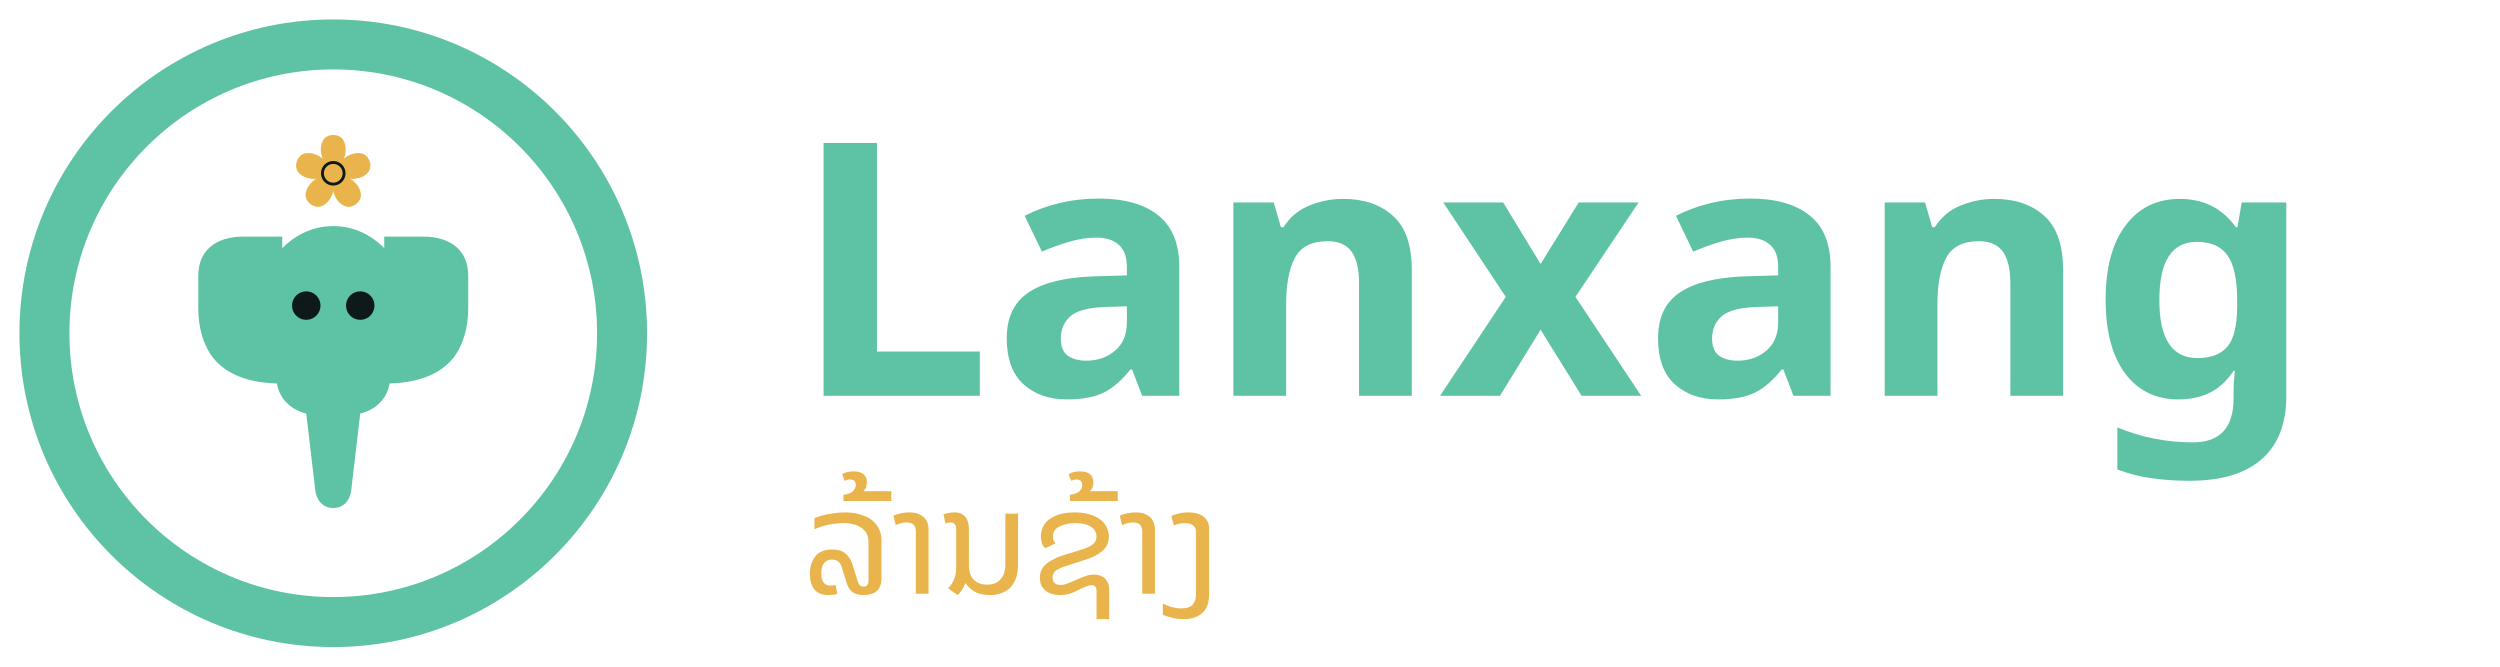
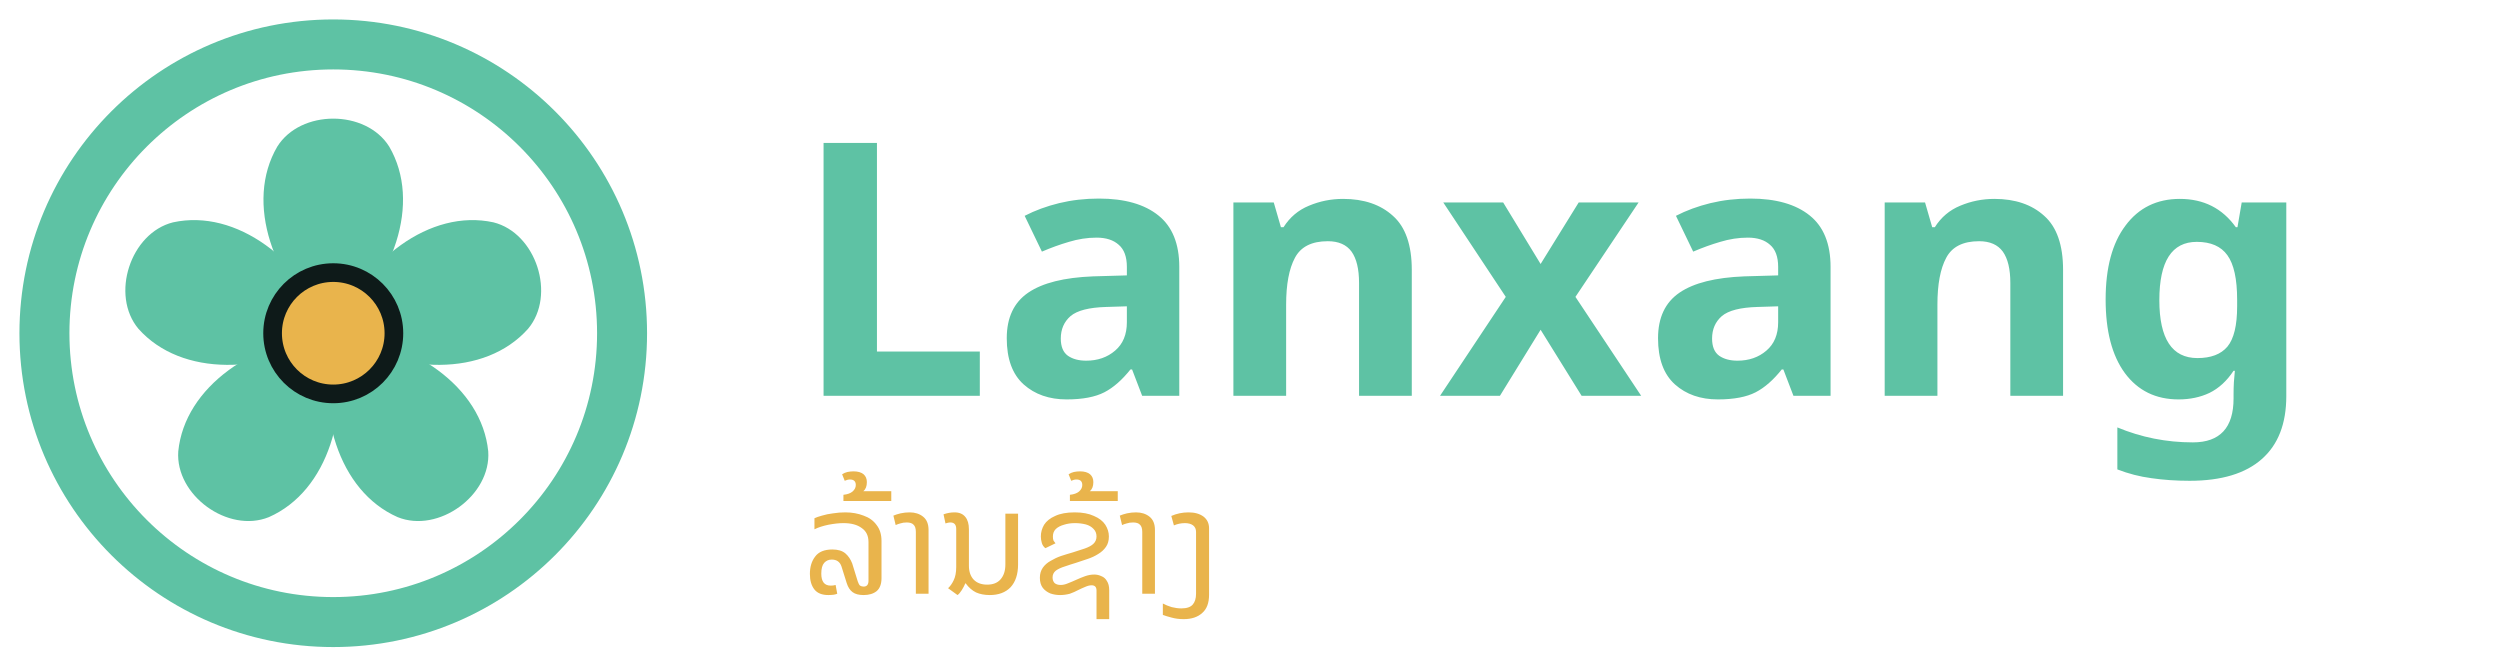
<svg xmlns="http://www.w3.org/2000/svg" viewBox="0 0 120 32">
  <g transform="scale(1.333)">
    <circle cx="12" cy="12" r="10.4" stroke="#5ec2a4" stroke-width="1.8" fill="none" />
-     <g transform="translate(4.8 4.8) scale(.6)">
-       <g transform="translate(1.2 2.6) scale(.9)">
-         <path d="M3 6.6C3 4.9 4.2 4 6 4h2.6v9.8C6.4 13.8 4.9 13.2 4 12.1 3.3 11.2 3 10 3 8.8z" fill="#5ec2a4" />
-         <path d="M21 6.6C21 4.9 19.8 4 18 4h-2.6v9.8c2.2 0 3.7-.6 4.6-1.7.7-.9 1-2.1 1-3.3z" fill="#5ec2a4" />
-         <path d="M8.2 5.2C9.3 3.9 10.6 3.3 12 3.3s2.7.6 3.8 1.9v8.1c0 1.3-.8 2.2-2 2.5l-.6 5.1c-.1.8-.6 1.2-1.2 1.2s-1.1-.4-1.2-1.2l-.6-5.1c-1.2-.3-2-1.2-2-2.5z" fill="#5ec2a4" />
-         <circle cx="10.2" cy="8.6" r=".95" fill="#0e1a19" />
-         <circle cx="13.8" cy="8.6" r=".95" fill="#0e1a19" />
-       </g>
-       <g transform="translate(9 -.6) scale(.25)">
-         <path d="M12 12C9.4 9.8 8.2 6.4 9.6 4 10.6 2.4 13.4 2.4 14.4 4 15.8 6.4 14.6 9.8 12 12z" fill="#e9b44c" transform="rotate(0 12 12)" />
-         <path d="M12 12C9.4 9.8 8.2 6.4 9.6 4 10.6 2.4 13.4 2.4 14.4 4 15.8 6.4 14.6 9.8 12 12z" fill="#e9b44c" transform="rotate(72 12 12)" />
-         <path d="M12 12C9.4 9.8 8.2 6.4 9.6 4 10.6 2.4 13.4 2.4 14.4 4 15.8 6.4 14.6 9.8 12 12z" fill="#e9b44c" transform="rotate(144 12 12)" />
-         <path d="M12 12C9.4 9.8 8.2 6.4 9.6 4 10.6 2.4 13.4 2.4 14.4 4 15.8 6.4 14.6 9.8 12 12z" fill="#e9b44c" transform="rotate(216 12 12)" />
-         <path d="M12 12C9.4 9.8 8.2 6.4 9.6 4 10.6 2.4 13.4 2.4 14.4 4 15.8 6.4 14.6 9.8 12 12z" fill="#e9b44c" transform="rotate(288 12 12)" />
-         <circle cx="12" cy="12" r="2.6" fill="#e9b44c" stroke="#0e1a19" stroke-width=".7" />
-       </g>
+     <g transform="translate(1.92 1.92) scale(.84)">
+       <path d="M12 12C9.4 9.8 8.2 6.4 9.6 4 10.6 2.4 13.4 2.4 14.4 4 15.8 6.4 14.6 9.8 12 12z" fill="#5ec2a4" transform="rotate(0 12 12)" />
+       <path d="M12 12C9.4 9.8 8.2 6.4 9.6 4 10.6 2.4 13.4 2.4 14.4 4 15.8 6.4 14.6 9.8 12 12z" fill="#5ec2a4" transform="rotate(72 12 12)" />
+       <path d="M12 12C9.4 9.8 8.2 6.4 9.6 4 10.6 2.4 13.4 2.4 14.4 4 15.8 6.4 14.6 9.8 12 12z" fill="#5ec2a4" transform="rotate(144 12 12)" />
+       <path d="M12 12C9.4 9.8 8.2 6.4 9.6 4 10.6 2.4 13.4 2.4 14.4 4 15.8 6.4 14.6 9.8 12 12z" fill="#5ec2a4" transform="rotate(216 12 12)" />
+       <path d="M12 12C9.4 9.8 8.2 6.4 9.6 4 10.6 2.4 13.4 2.4 14.4 4 15.8 6.4 14.6 9.8 12 12z" fill="#5ec2a4" transform="rotate(288 12 12)" />
+       <circle cx="12" cy="12" r="2.6" fill="#e9b44c" stroke="#0e1a19" stroke-width=".8" />
    </g>
  </g>
  <text x="38" y="19" font-family="Lexend, sans-serif" font-weight="600" font-size="17" fill="#5ec2a4">Lanxang</text>
  <text x="38.5" y="28.5" font-family="Noto Sans Lao, sans-serif" font-weight="500" font-size="7" fill="#e9b44c">ລ້ານຊ້າງ</text>
</svg>
